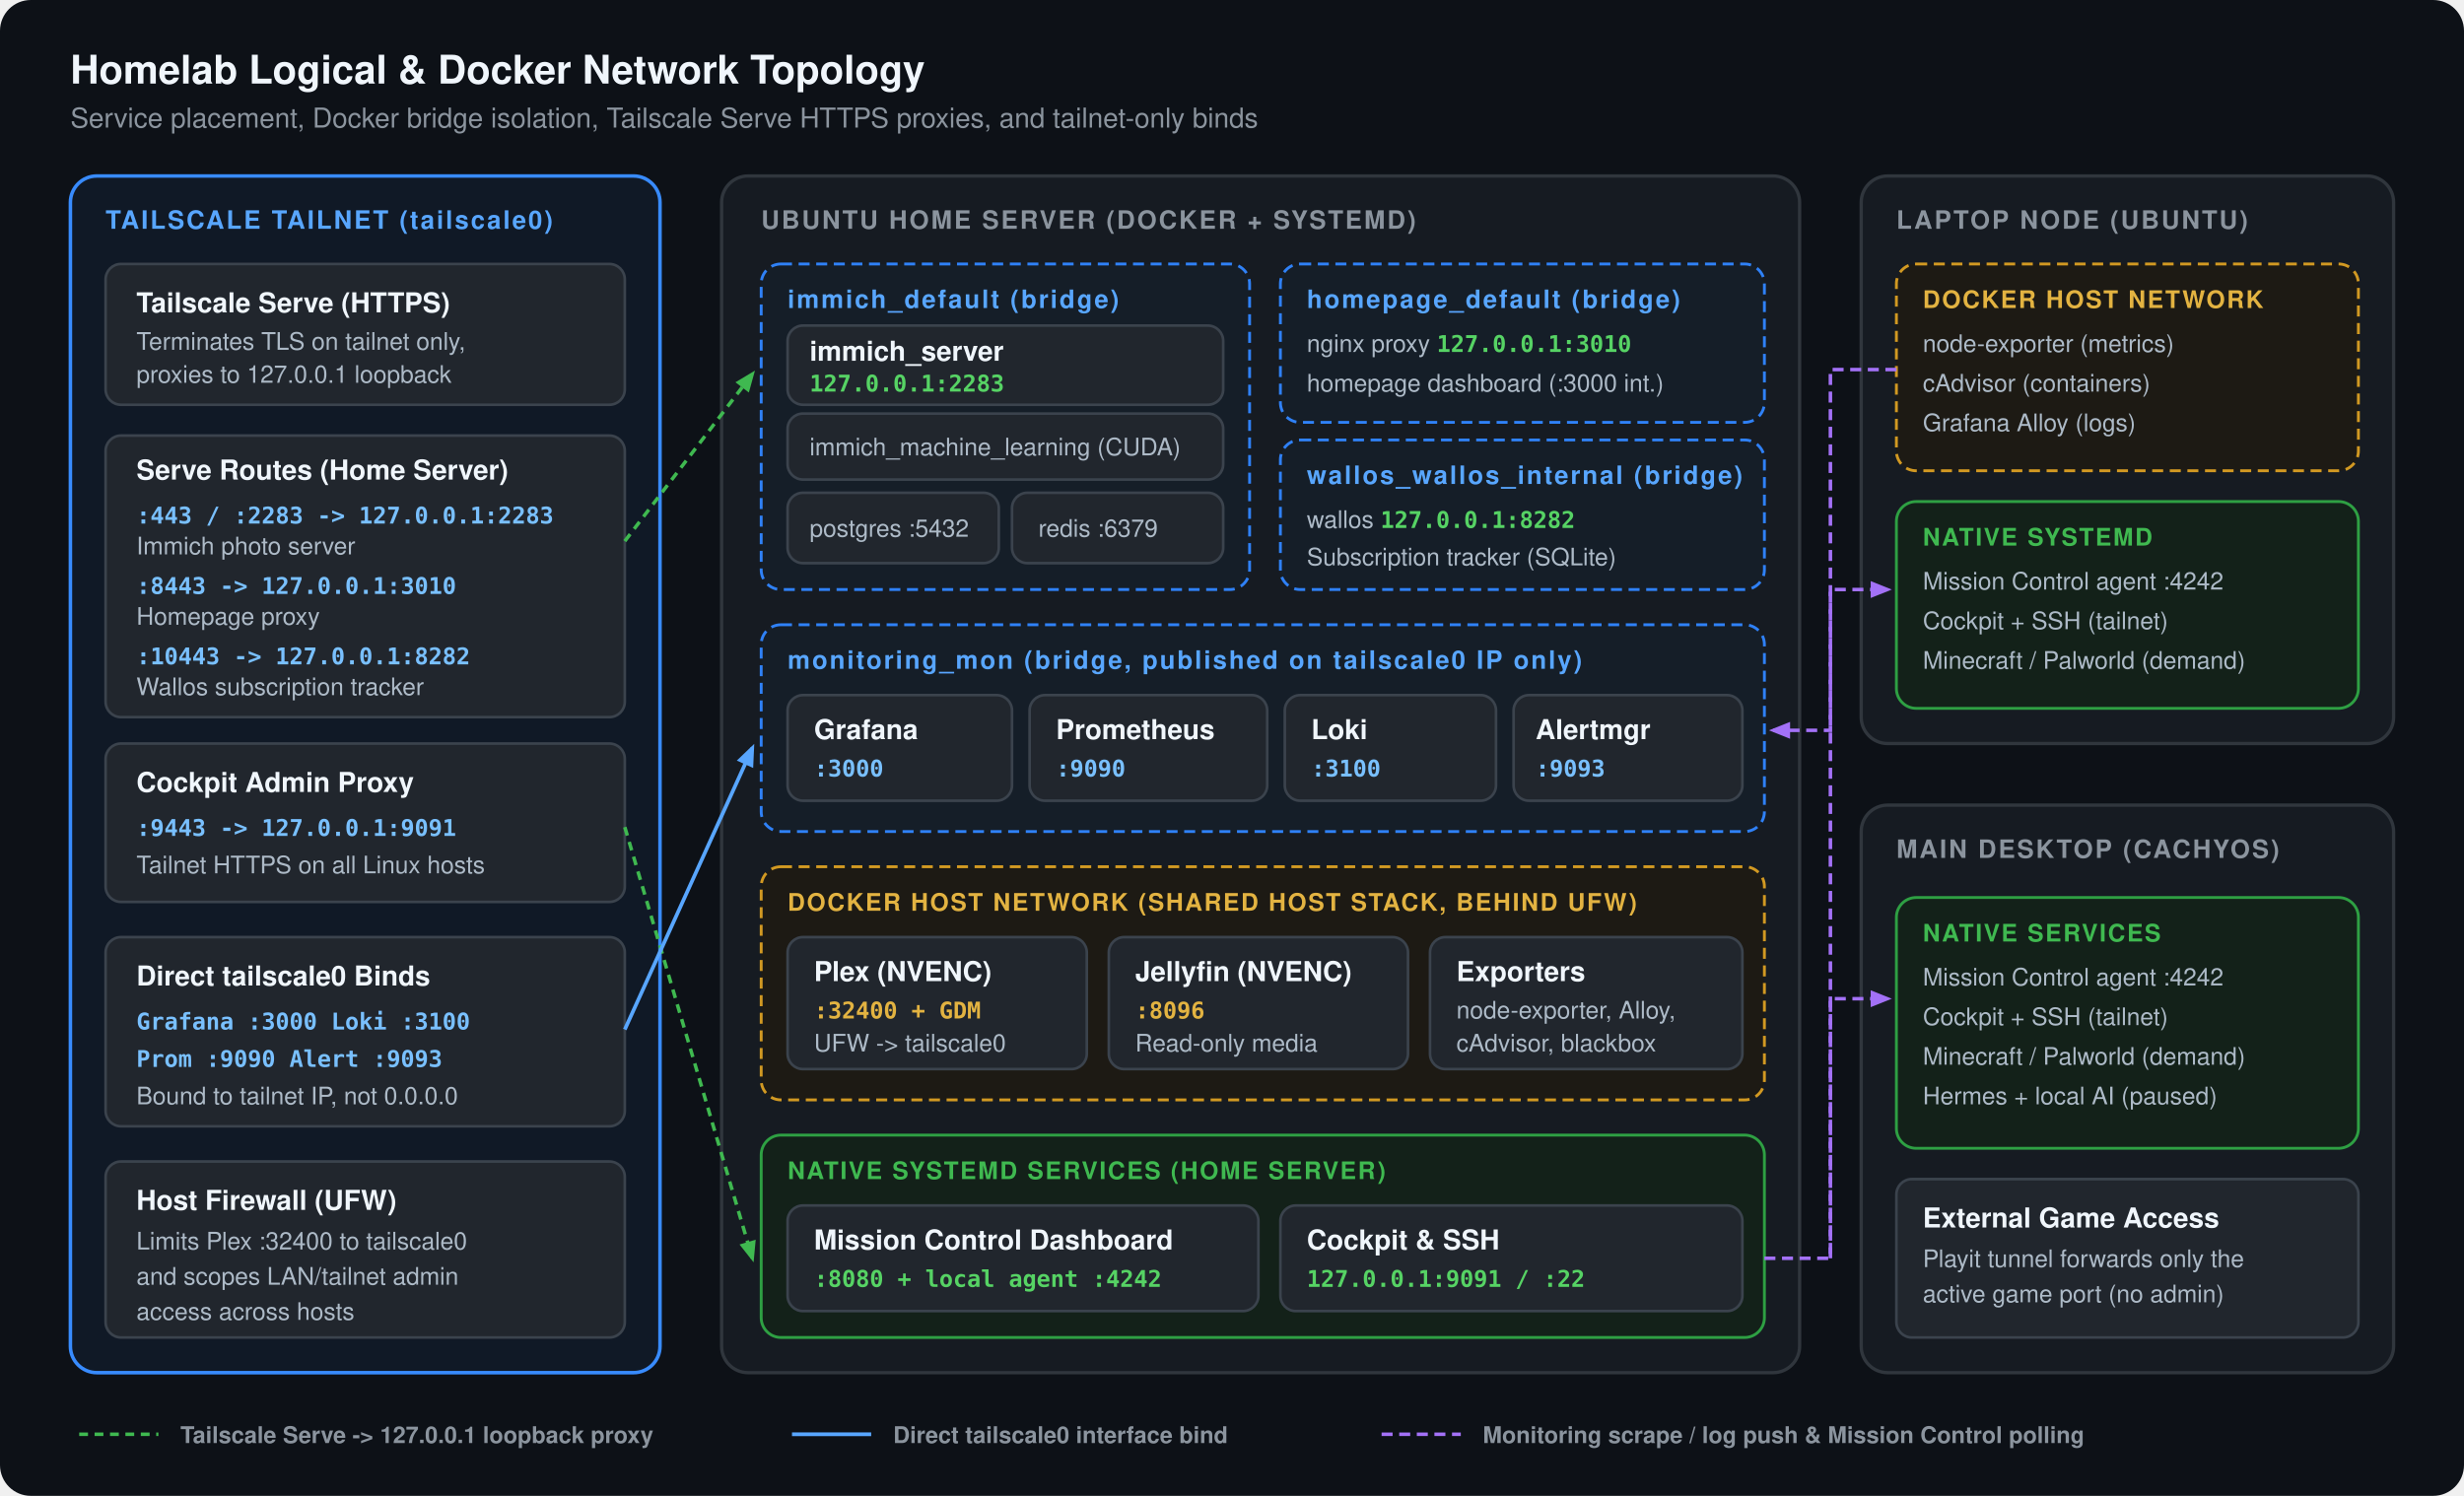
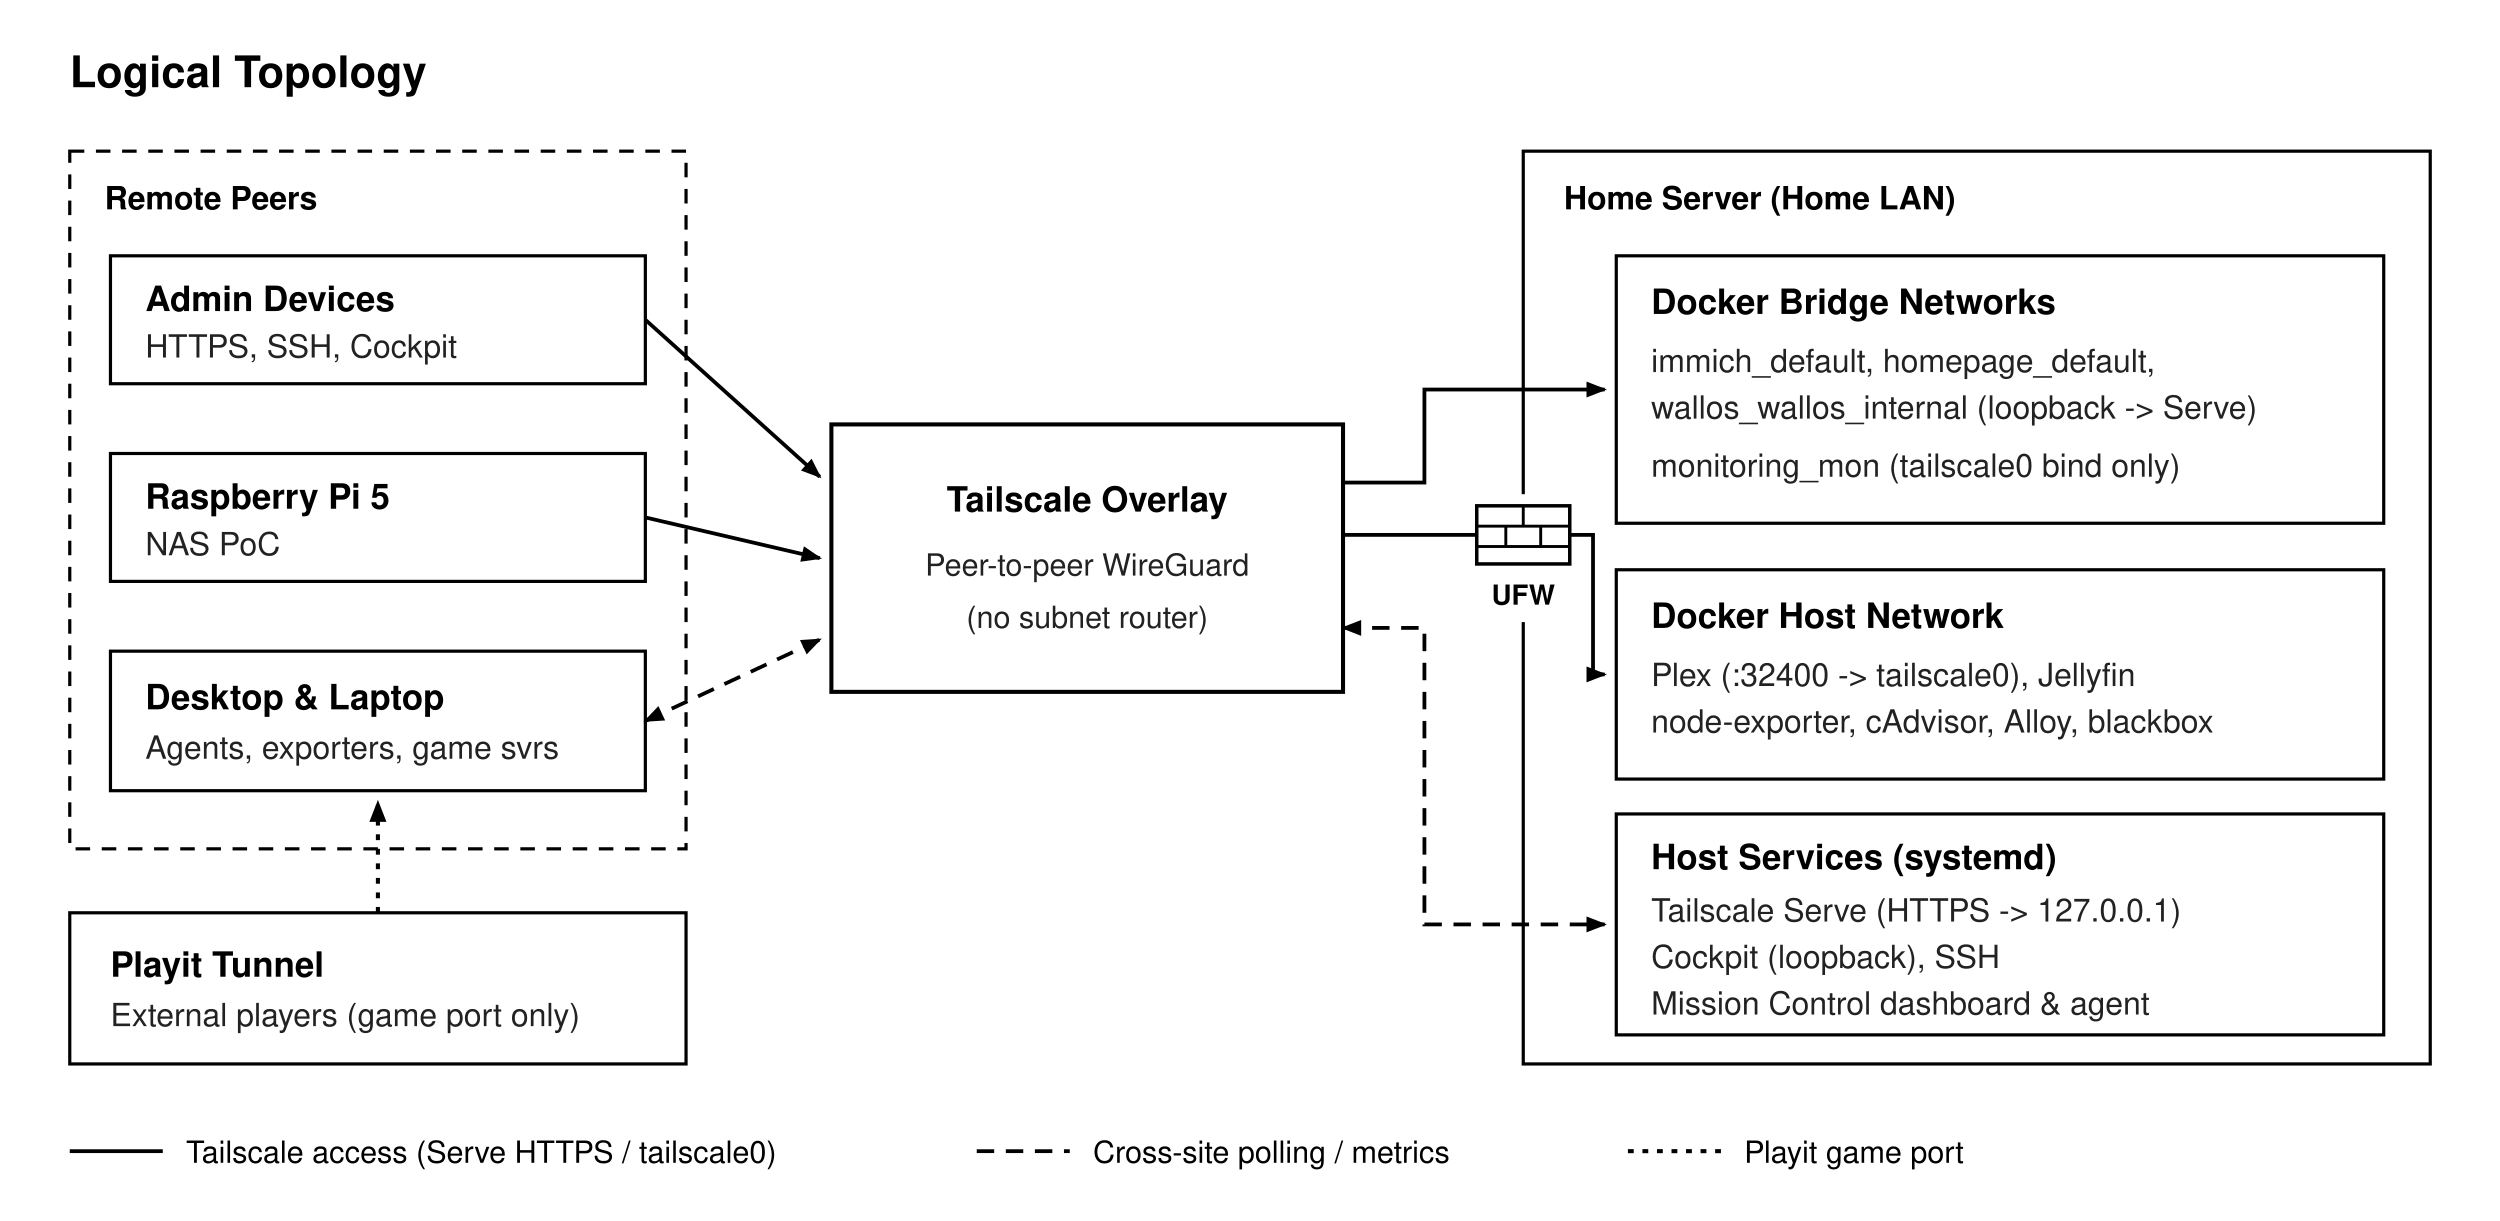
- <svg xmlns="http://www.w3.org/2000/svg" viewBox="0 0 1120 680" width="1120" height="680" role="img" aria-label="Homelab Logical and Docker Network Topology">
+ <svg xmlns="http://www.w3.org/2000/svg" viewBox="0 0 860 420" width="860" height="420" role="img" aria-label="Homelab Logical Topology">
  <defs>
    <style>
-       .bg { fill: #0d1117; }
-       .zone { fill: #161b22; stroke: #30363d; stroke-width: 1.5; rx: 12; }
-       .zone-ts { fill: #101926; stroke: #388bfd; stroke-width: 1.6; rx: 12; }
-       .bridge { fill: #151e28; stroke: #2f81f7; stroke-width: 1.3; stroke-dasharray: 5 3; rx: 9; }
-       .hostnet { fill: #1d1a14; stroke: #d29922; stroke-width: 1.3; stroke-dasharray: 5 3; rx: 9; }
-       .native { fill: #132119; stroke: #2ea043; stroke-width: 1.3; rx: 9; }
-       .box { fill: #21262d; stroke: #3b434d; stroke-width: 1.2; rx: 7; }
-       .title { font: 700 18px -apple-system, BlinkMacSystemFont, "Segoe UI", Helvetica, Arial, sans-serif; fill: #f0f6fc; }
-       .subtitle { font: 400 12.5px -apple-system, BlinkMacSystemFont, "Segoe UI", Helvetica, Arial, sans-serif; fill: #8b949e; }
-       .zone-lbl { font: 700 11.5px -apple-system, BlinkMacSystemFont, "Segoe UI", Helvetica, Arial, sans-serif; fill: #8b949e; letter-spacing: 0.08em; }
-       .zone-lbl-blue { font: 700 11.5px -apple-system, BlinkMacSystemFont, "Segoe UI", Helvetica, Arial, sans-serif; fill: #58a6ff; letter-spacing: 0.08em; }
-       .zone-lbl-amber { font: 700 11px -apple-system, BlinkMacSystemFont, "Segoe UI", Helvetica, Arial, sans-serif; fill: #e3b341; letter-spacing: 0.07em; }
-       .zone-lbl-green { font: 700 11px -apple-system, BlinkMacSystemFont, "Segoe UI", Helvetica, Arial, sans-serif; fill: #3fb950; letter-spacing: 0.07em; }
-       .h-txt { font: 700 12.5px -apple-system, BlinkMacSystemFont, "Segoe UI", Helvetica, Arial, sans-serif; fill: #f0f6fc; }
-       .p-txt { font: 400 11px -apple-system, BlinkMacSystemFont, "Segoe UI", Helvetica, Arial, sans-serif; fill: #adbac7; }
-       .mono { font: 600 10.5px ui-monospace, SFMono-Regular, Menlo, Consolas, monospace; fill: #79c0ff; }
-       .mono-green { font: 600 10.5px ui-monospace, SFMono-Regular, Menlo, Consolas, monospace; fill: #56d364; }
-       .mono-amber { font: 600 10.5px ui-monospace, SFMono-Regular, Menlo, Consolas, monospace; fill: #e3b341; }
-       .line-ts { stroke: #58a6ff; stroke-width: 1.7; fill: none; }
-       .line-local { stroke: #3fb950; stroke-width: 1.6; stroke-dasharray: 4 3; fill: none; }
-       .line-poll { stroke: #a371f7; stroke-width: 1.6; stroke-dasharray: 5 3; fill: none; }
-       .edge-lbl { font: 600 10.5px -apple-system, BlinkMacSystemFont, "Segoe UI", Helvetica, Arial, sans-serif; fill: #8b949e; }
+       .bg { fill: #ffffff; }
+       .title { font: 700 15px "Helvetica Neue", Helvetica, Arial, sans-serif; fill: #000000; }
+       .zone { fill: #ffffff; stroke: #000000; stroke-width: 1.1; }
+       .zone-ext { fill: #ffffff; stroke: #000000; stroke-width: 1.1; stroke-dasharray: 5 4; }
+       .ts-box { fill: #ffffff; stroke: #000000; stroke-width: 1.4; }
+       .box { fill: #ffffff; stroke: #000000; stroke-width: 1.1; }
+       .z-lbl { font: 700 11px "Helvetica Neue", Helvetica, Arial, sans-serif; fill: #000000; }
+       .b-title { font: 700 12px "Helvetica Neue", Helvetica, Arial, sans-serif; fill: #000000; }
+       .b-txt { font: 400 11px "Helvetica Neue", Helvetica, Arial, sans-serif; fill: #222222; }
+       .b-ctr { font: 700 12px "Helvetica Neue", Helvetica, Arial, sans-serif; fill: #000000; text-anchor: middle; }
+       .b-ctr-sub { font: 400 10.5px "Helvetica Neue", Helvetica, Arial, sans-serif; fill: #222222; text-anchor: middle; }
+       .lbl { font: 400 10.5px "Helvetica Neue", Helvetica, Arial, sans-serif; fill: #000000; }
+       .solid { stroke: #000000; stroke-width: 1.3; fill: none; }
+       .dashed { stroke: #000000; stroke-width: 1.3; stroke-dasharray: 6 4; fill: none; }
+       .dotted { stroke: #000000; stroke-width: 1.4; stroke-dasharray: 2 3; fill: none; }
    </style>
-     <marker id="arr-b" viewBox="0 0 10 10" refX="8" refY="5" markerWidth="6" markerHeight="6" orient="auto-start-reverse">
-       <path d="M 0 1 L 10 5 L 0 9 z" fill="#58a6ff" />
-     </marker>
-     <marker id="arr-g" viewBox="0 0 10 10" refX="8" refY="5" markerWidth="6" markerHeight="6" orient="auto-start-reverse">
-       <path d="M 0 1 L 10 5 L 0 9 z" fill="#3fb950" />
-     </marker>
-     <marker id="arr-p" viewBox="0 0 10 10" refX="8" refY="5" markerWidth="6" markerHeight="6" orient="auto-start-reverse">
-       <path d="M 0 1 L 10 5 L 0 9 z" fill="#a371f7" />
+     <marker id="arr" viewBox="0 0 10 10" refX="8" refY="5" markerWidth="6" markerHeight="6" orient="auto-start-reverse">
+       <path d="M 0 1.5 L 9 5 L 0 8.5 z" fill="#000000" />
    </marker>
  </defs>
-   <rect class="bg" width="1120" height="680" rx="14" />
-   <text class="title" x="32" y="38">Homelab Logical &amp; Docker Network Topology</text>
-   <text class="subtitle" x="32" y="58">Service placement, Docker bridge isolation, Tailscale Serve HTTPS proxies, and tailnet-only binds</text>
-   <rect class="zone-ts" x="32" y="80" width="268" height="544" />
-   <text class="zone-lbl-blue" x="48" y="104">TAILSCALE TAILNET (tailscale0)</text>
-   <rect class="box" x="48" y="120" width="236" height="64" />
-   <text class="h-txt" x="62" y="142">Tailscale Serve (HTTPS)</text>
-   <text class="p-txt" x="62" y="159">Terminates TLS on tailnet only,</text>
-   <text class="p-txt" x="62" y="174">proxies to 127.0.0.1 loopback</text>
-   <rect class="box" x="48" y="198" width="236" height="128" />
-   <text class="h-txt" x="62" y="218">Serve Routes (Home Server)</text>
-   <text class="mono" x="62" y="238">:443 / :2283  -&gt; 127.0.0.1:2283</text>
-   <text class="p-txt" x="62" y="252">Immich photo server</text>
-   <text class="mono" x="62" y="270">:8443         -&gt; 127.0.0.1:3010</text>
-   <text class="p-txt" x="62" y="284">Homepage proxy</text>
-   <text class="mono" x="62" y="302">:10443        -&gt; 127.0.0.1:8282</text>
-   <text class="p-txt" x="62" y="316">Wallos subscription tracker</text>
-   <rect class="box" x="48" y="338" width="236" height="72" />
-   <text class="h-txt" x="62" y="360">Cockpit Admin Proxy</text>
-   <text class="mono" x="62" y="380">:9443         -&gt; 127.0.0.1:9091</text>
-   <text class="p-txt" x="62" y="397">Tailnet HTTPS on all Linux hosts</text>
-   <rect class="box" x="48" y="426" width="236" height="86" />
-   <text class="h-txt" x="62" y="448">Direct tailscale0 Binds</text>
-   <text class="mono" x="62" y="468">Grafana :3000  Loki :3100</text>
-   <text class="mono" x="62" y="485">Prom    :9090  Alert :9093</text>
-   <text class="p-txt" x="62" y="502">Bound to tailnet IP, not 0.0.0.0</text>
-   <rect class="box" x="48" y="528" width="236" height="80" />
-   <text class="h-txt" x="62" y="550">Host Firewall (UFW)</text>
-   <text class="p-txt" x="62" y="568">Limits Plex :32400 to tailscale0</text>
-   <text class="p-txt" x="62" y="584">and scopes LAN/tailnet admin</text>
-   <text class="p-txt" x="62" y="600">access across hosts</text>
-   <rect class="zone" x="328" y="80" width="490" height="544" />
-   <text class="zone-lbl" x="346" y="104">UBUNTU HOME SERVER (DOCKER + SYSTEMD)</text>
-   <rect class="bridge" x="346" y="120" width="222" height="148" />
-   <text class="zone-lbl-blue" x="358" y="140">immich_default (bridge)</text>
-   <rect class="box" x="358" y="148" width="198" height="36" />
-   <text class="h-txt" x="368" y="164">immich_server</text>
-   <text class="mono-green" x="368" y="178">127.0.0.1:2283</text>
-   <rect class="box" x="358" y="188" width="198" height="30" />
-   <text class="p-txt" x="368" y="207">immich_machine_learning (CUDA)</text>
-   <rect class="box" x="358" y="224" width="96" height="32" />
-   <text class="p-txt" x="368" y="244">postgres :5432</text>
-   <rect class="box" x="460" y="224" width="96" height="32" />
-   <text class="p-txt" x="472" y="244">redis :6379</text>
-   <rect class="bridge" x="582" y="120" width="220" height="72" />
-   <text class="zone-lbl-blue" x="594" y="140">homepage_default (bridge)</text>
-   <text class="p-txt" x="594" y="160">nginx proxy  <tspan class="mono-green">127.0.0.1:3010</tspan>
-   </text>
-   <text class="p-txt" x="594" y="178">homepage dashboard (:3000 int.)</text>
-   <rect class="bridge" x="582" y="200" width="220" height="68" />
-   <text class="zone-lbl-blue" x="594" y="220">wallos_wallos_internal (bridge)</text>
-   <text class="p-txt" x="594" y="240">wallos  <tspan class="mono-green">127.0.0.1:8282</tspan>
-   </text>
-   <text class="p-txt" x="594" y="257">Subscription tracker (SQLite)</text>
-   <rect class="bridge" x="346" y="284" width="456" height="94" />
-   <text class="zone-lbl-blue" x="358" y="304">monitoring_mon (bridge, published on tailscale0 IP only)</text>
-   <rect class="box" x="358" y="316" width="102" height="48" />
-   <text class="h-txt" x="370" y="336">Grafana</text>
-   <text class="mono" x="370" y="353">:3000</text>
-   <rect class="box" x="468" y="316" width="108" height="48" />
-   <text class="h-txt" x="480" y="336">Prometheus</text>
-   <text class="mono" x="480" y="353">:9090</text>
-   <rect class="box" x="584" y="316" width="96" height="48" />
-   <text class="h-txt" x="596" y="336">Loki</text>
-   <text class="mono" x="596" y="353">:3100</text>
-   <rect class="box" x="688" y="316" width="104" height="48" />
-   <text class="h-txt" x="698" y="336">Alertmgr</text>
-   <text class="mono" x="698" y="353">:9093</text>
-   <rect class="hostnet" x="346" y="394" width="456" height="106" />
-   <text class="zone-lbl-amber" x="358" y="414">DOCKER HOST NETWORK (SHARED HOST STACK, BEHIND UFW)</text>
-   <rect class="box" x="358" y="426" width="136" height="60" />
-   <text class="h-txt" x="370" y="446">Plex (NVENC)</text>
-   <text class="mono-amber" x="370" y="463">:32400 + GDM</text>
-   <text class="p-txt" x="370" y="478">UFW -&gt; tailscale0</text>
-   <rect class="box" x="504" y="426" width="136" height="60" />
-   <text class="h-txt" x="516" y="446">Jellyfin (NVENC)</text>
-   <text class="mono-amber" x="516" y="463">:8096</text>
-   <text class="p-txt" x="516" y="478">Read-only media</text>
-   <rect class="box" x="650" y="426" width="142" height="60" />
-   <text class="h-txt" x="662" y="446">Exporters</text>
-   <text class="p-txt" x="662" y="463">node-exporter, Alloy,</text>
-   <text class="p-txt" x="662" y="478">cAdvisor, blackbox</text>
-   <rect class="native" x="346" y="516" width="456" height="92" />
-   <text class="zone-lbl-green" x="358" y="536">NATIVE SYSTEMD SERVICES (HOME SERVER)</text>
-   <rect class="box" x="358" y="548" width="214" height="48" />
-   <text class="h-txt" x="370" y="568">Mission Control Dashboard</text>
-   <text class="mono-green" x="370" y="585">:8080 + local agent :4242</text>
-   <rect class="box" x="582" y="548" width="210" height="48" />
-   <text class="h-txt" x="594" y="568">Cockpit &amp; SSH</text>
-   <text class="mono-green" x="594" y="585">127.0.0.1:9091 / :22</text>
-   <rect class="zone" x="846" y="80" width="242" height="258" />
-   <text class="zone-lbl" x="862" y="104">LAPTOP NODE (UBUNTU)</text>
-   <rect class="hostnet" x="862" y="120" width="210" height="94" />
-   <text class="zone-lbl-amber" x="874" y="140">DOCKER HOST NETWORK</text>
-   <text class="p-txt" x="874" y="160">node-exporter (metrics)</text>
-   <text class="p-txt" x="874" y="178">cAdvisor (containers)</text>
-   <text class="p-txt" x="874" y="196">Grafana Alloy (logs)</text>
-   <rect class="native" x="862" y="228" width="210" height="94" />
-   <text class="zone-lbl-green" x="874" y="248">NATIVE SYSTEMD</text>
-   <text class="p-txt" x="874" y="268">Mission Control agent :4242</text>
-   <text class="p-txt" x="874" y="286">Cockpit + SSH (tailnet)</text>
-   <text class="p-txt" x="874" y="304">Minecraft / Palworld (demand)</text>
-   <rect class="zone" x="846" y="366" width="242" height="258" />
-   <text class="zone-lbl" x="862" y="390">MAIN DESKTOP (CACHYOS)</text>
-   <rect class="native" x="862" y="408" width="210" height="114" />
-   <text class="zone-lbl-green" x="874" y="428">NATIVE SERVICES</text>
-   <text class="p-txt" x="874" y="448">Mission Control agent :4242</text>
-   <text class="p-txt" x="874" y="466">Cockpit + SSH (tailnet)</text>
-   <text class="p-txt" x="874" y="484">Minecraft / Palworld (demand)</text>
-   <text class="p-txt" x="874" y="502">Hermes + local AI (paused)</text>
-   <rect class="box" x="862" y="536" width="210" height="72" />
-   <text class="h-txt" x="874" y="558">External Game Access</text>
-   <text class="p-txt" x="874" y="576">Playit tunnel forwards only the</text>
-   <text class="p-txt" x="874" y="592">active game port (no admin)</text>
-   <line class="line-local" x1="284" y1="246" x2="342" y2="170" marker-end="url(#arr-g)" />
-   <line class="line-local" x1="284" y1="376" x2="342" y2="572" marker-end="url(#arr-g)" />
-   <line class="line-ts" x1="284" y1="468" x2="342" y2="340" marker-end="url(#arr-b)" />
-   <path class="line-poll" d="M 862 168 L 832 168 L 832 332 L 806 332" marker-end="url(#arr-p)" />
-   <path class="line-poll" d="M 802 572 L 832 572 L 832 268 L 858 268" marker-end="url(#arr-p)" />
-   <path class="line-poll" d="M 832 572 L 832 454 L 858 454" marker-end="url(#arr-p)" />
-   <line class="line-local" x1="36" y1="652" x2="72" y2="652" />
-   <text class="edge-lbl" x="82" y="656">Tailscale Serve -&gt; 127.0.0.1 loopback proxy</text>
-   <line class="line-ts" x1="360" y1="652" x2="396" y2="652" />
-   <text class="edge-lbl" x="406" y="656">Direct tailscale0 interface bind</text>
-   <line class="line-poll" x1="628" y1="652" x2="664" y2="652" />
-   <text class="edge-lbl" x="674" y="656">Monitoring scrape / log push &amp; Mission Control polling</text>
+   <rect class="bg" width="860" height="420" />
+   <text class="title" x="24" y="30">Logical Topology</text>
+   <rect class="zone-ext" x="24" y="52" width="212" height="240" />
+   <text class="z-lbl" x="36" y="72">Remote Peers</text>
+   <rect class="box" x="38" y="88" width="184" height="44" />
+   <text class="b-title" x="50" y="107">Admin Devices</text>
+   <text class="b-txt" x="50" y="123">HTTPS, SSH, Cockpit</text>
+   <rect class="box" x="38" y="156" width="184" height="44" />
+   <text class="b-title" x="50" y="175">Raspberry Pi 5</text>
+   <text class="b-txt" x="50" y="191">NAS PoC</text>
+   <rect class="box" x="38" y="224" width="184" height="48" />
+   <text class="b-title" x="50" y="244">Desktop &amp; Laptop</text>
+   <text class="b-txt" x="50" y="261">Agents, exporters, game svrs</text>
+   <rect class="box" x="24" y="314" width="212" height="52" />
+   <text class="b-title" x="38" y="336">Playit Tunnel</text>
+   <text class="b-txt" x="38" y="353">External players (game port only)</text>
+   <line class="dotted" x1="130" y1="314" x2="130" y2="276" marker-end="url(#arr)" />
+   <rect class="ts-box" x="286" y="146" width="176" height="92" />
+   <text class="b-ctr" x="374" y="176">Tailscale Overlay</text>
+   <text class="b-ctr-sub" x="374" y="198">Peer-to-peer WireGuard</text>
+   <text class="b-ctr-sub" x="374" y="216">(no subnet router)</text>
+   <line class="solid" x1="222" y1="110" x2="282" y2="164" marker-end="url(#arr)" />
+   <line class="solid" x1="222" y1="178" x2="282" y2="192" marker-end="url(#arr)" />
+   <line class="dashed" x1="222" y1="248" x2="282" y2="220" marker-end="url(#arr)" marker-start="url(#arr)" />
+   <rect class="zone" x="524" y="52" width="312" height="314" />
+   <text class="z-lbl" x="538" y="72">Home Server (Home LAN)</text>
+   <g transform="translate(504, 174)">
+     <rect fill="#ffffff" stroke="none" x="-2" y="-4" width="44" height="44" />
+     <rect fill="#ffffff" stroke="#000000" stroke-width="1.2" x="4" y="0" width="32" height="20" />
+     <line x1="4" y1="7" x2="36" y2="7" stroke="#000000" stroke-width="1" />
+     <line x1="4" y1="14" x2="36" y2="14" stroke="#000000" stroke-width="1" />
+     <line x1="20" y1="0" x2="20" y2="7" stroke="#000000" stroke-width="1" />
+     <line x1="14" y1="7" x2="14" y2="14" stroke="#000000" stroke-width="1" />
+     <line x1="26" y1="7" x2="26" y2="14" stroke="#000000" stroke-width="1" />
+     <text x="20" y="34" style="font:700 9.5px Helvetica,Arial,sans-serif; fill:#000000; text-anchor:middle;">UFW</text>
+   </g>
+   <rect class="box" x="556" y="88" width="264" height="92" />
+   <text class="b-title" x="568" y="108">Docker Bridge Networks</text>
+   <text class="b-txt" x="568" y="128">immich_default, homepage_default,</text>
+   <text class="b-txt" x="568" y="144">wallos_wallos_internal (loopback -&gt; Serve)</text>
+   <text class="b-txt" x="568" y="164">monitoring_mon (tailscale0 bind only)</text>
+   <rect class="box" x="556" y="196" width="264" height="72" />
+   <text class="b-title" x="568" y="216">Docker Host Network</text>
+   <text class="b-txt" x="568" y="236">Plex (:32400 -&gt; tailscale0), Jellyfin</text>
+   <text class="b-txt" x="568" y="252">node-exporter, cAdvisor, Alloy, blackbox</text>
+   <rect class="box" x="556" y="280" width="264" height="76" />
+   <text class="b-title" x="568" y="299">Host Services (systemd)</text>
+   <text class="b-txt" x="568" y="317">Tailscale Serve (HTTPS -&gt; 127.0.0.1)</text>
+   <text class="b-txt" x="568" y="333">Cockpit (loopback), SSH</text>
+   <text class="b-txt" x="568" y="349">Mission Control dashboard &amp; agent</text>
+   <path class="solid" d="M 462 166 L 490 166 L 490 134 L 552 134" marker-end="url(#arr)" />
+   <path class="solid" d="M 462 184 L 508 184" />
+   <path class="solid" d="M 540 184 L 548 184 L 548 232 L 552 232" marker-end="url(#arr)" />
+   <path class="dashed" d="M 462 216 L 490 216 L 490 318 L 552 318" marker-end="url(#arr)" marker-start="url(#arr)" />
+   <line class="solid" x1="24" y1="396" x2="56" y2="396" />
+   <text class="lbl" x="64" y="400">Tailscale access (Serve HTTPS / tailscale0)</text>
+   <line class="dashed" x1="336" y1="396" x2="368" y2="396" />
+   <text class="lbl" x="376" y="400">Cross-site polling / metrics</text>
+   <line class="dotted" x1="560" y1="396" x2="592" y2="396" />
+   <text class="lbl" x="600" y="400">Playit game port</text>
</svg>
